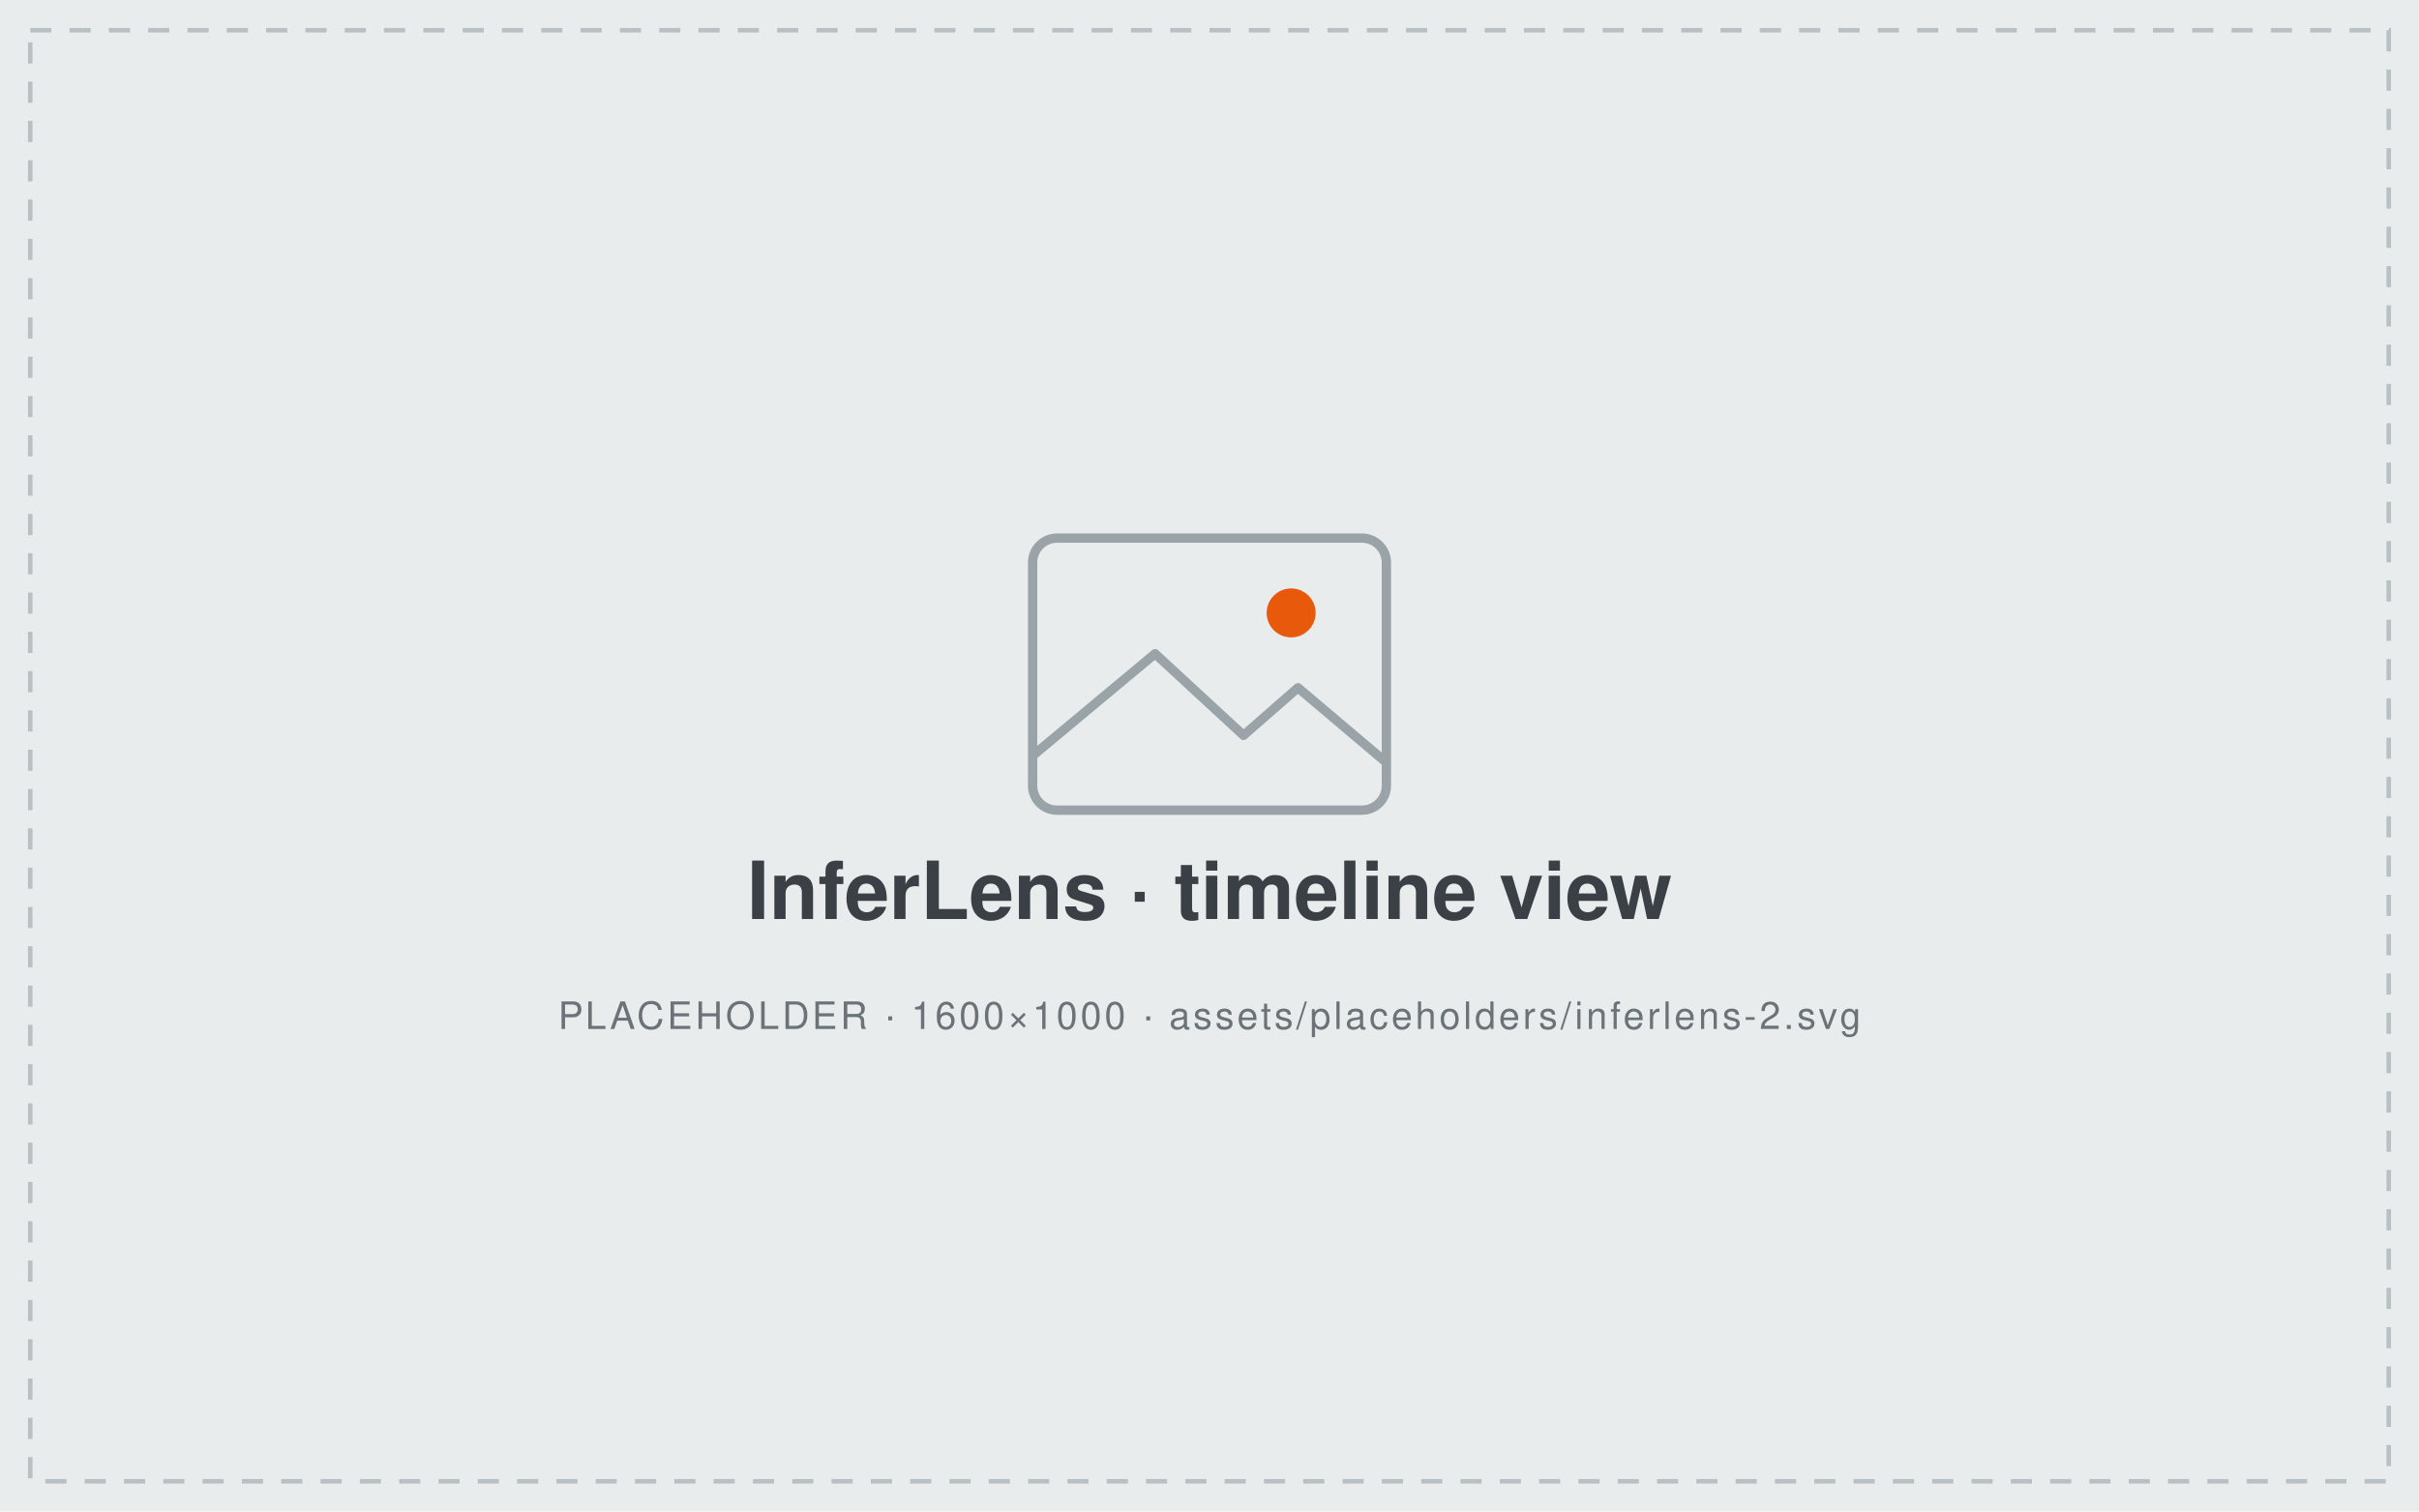
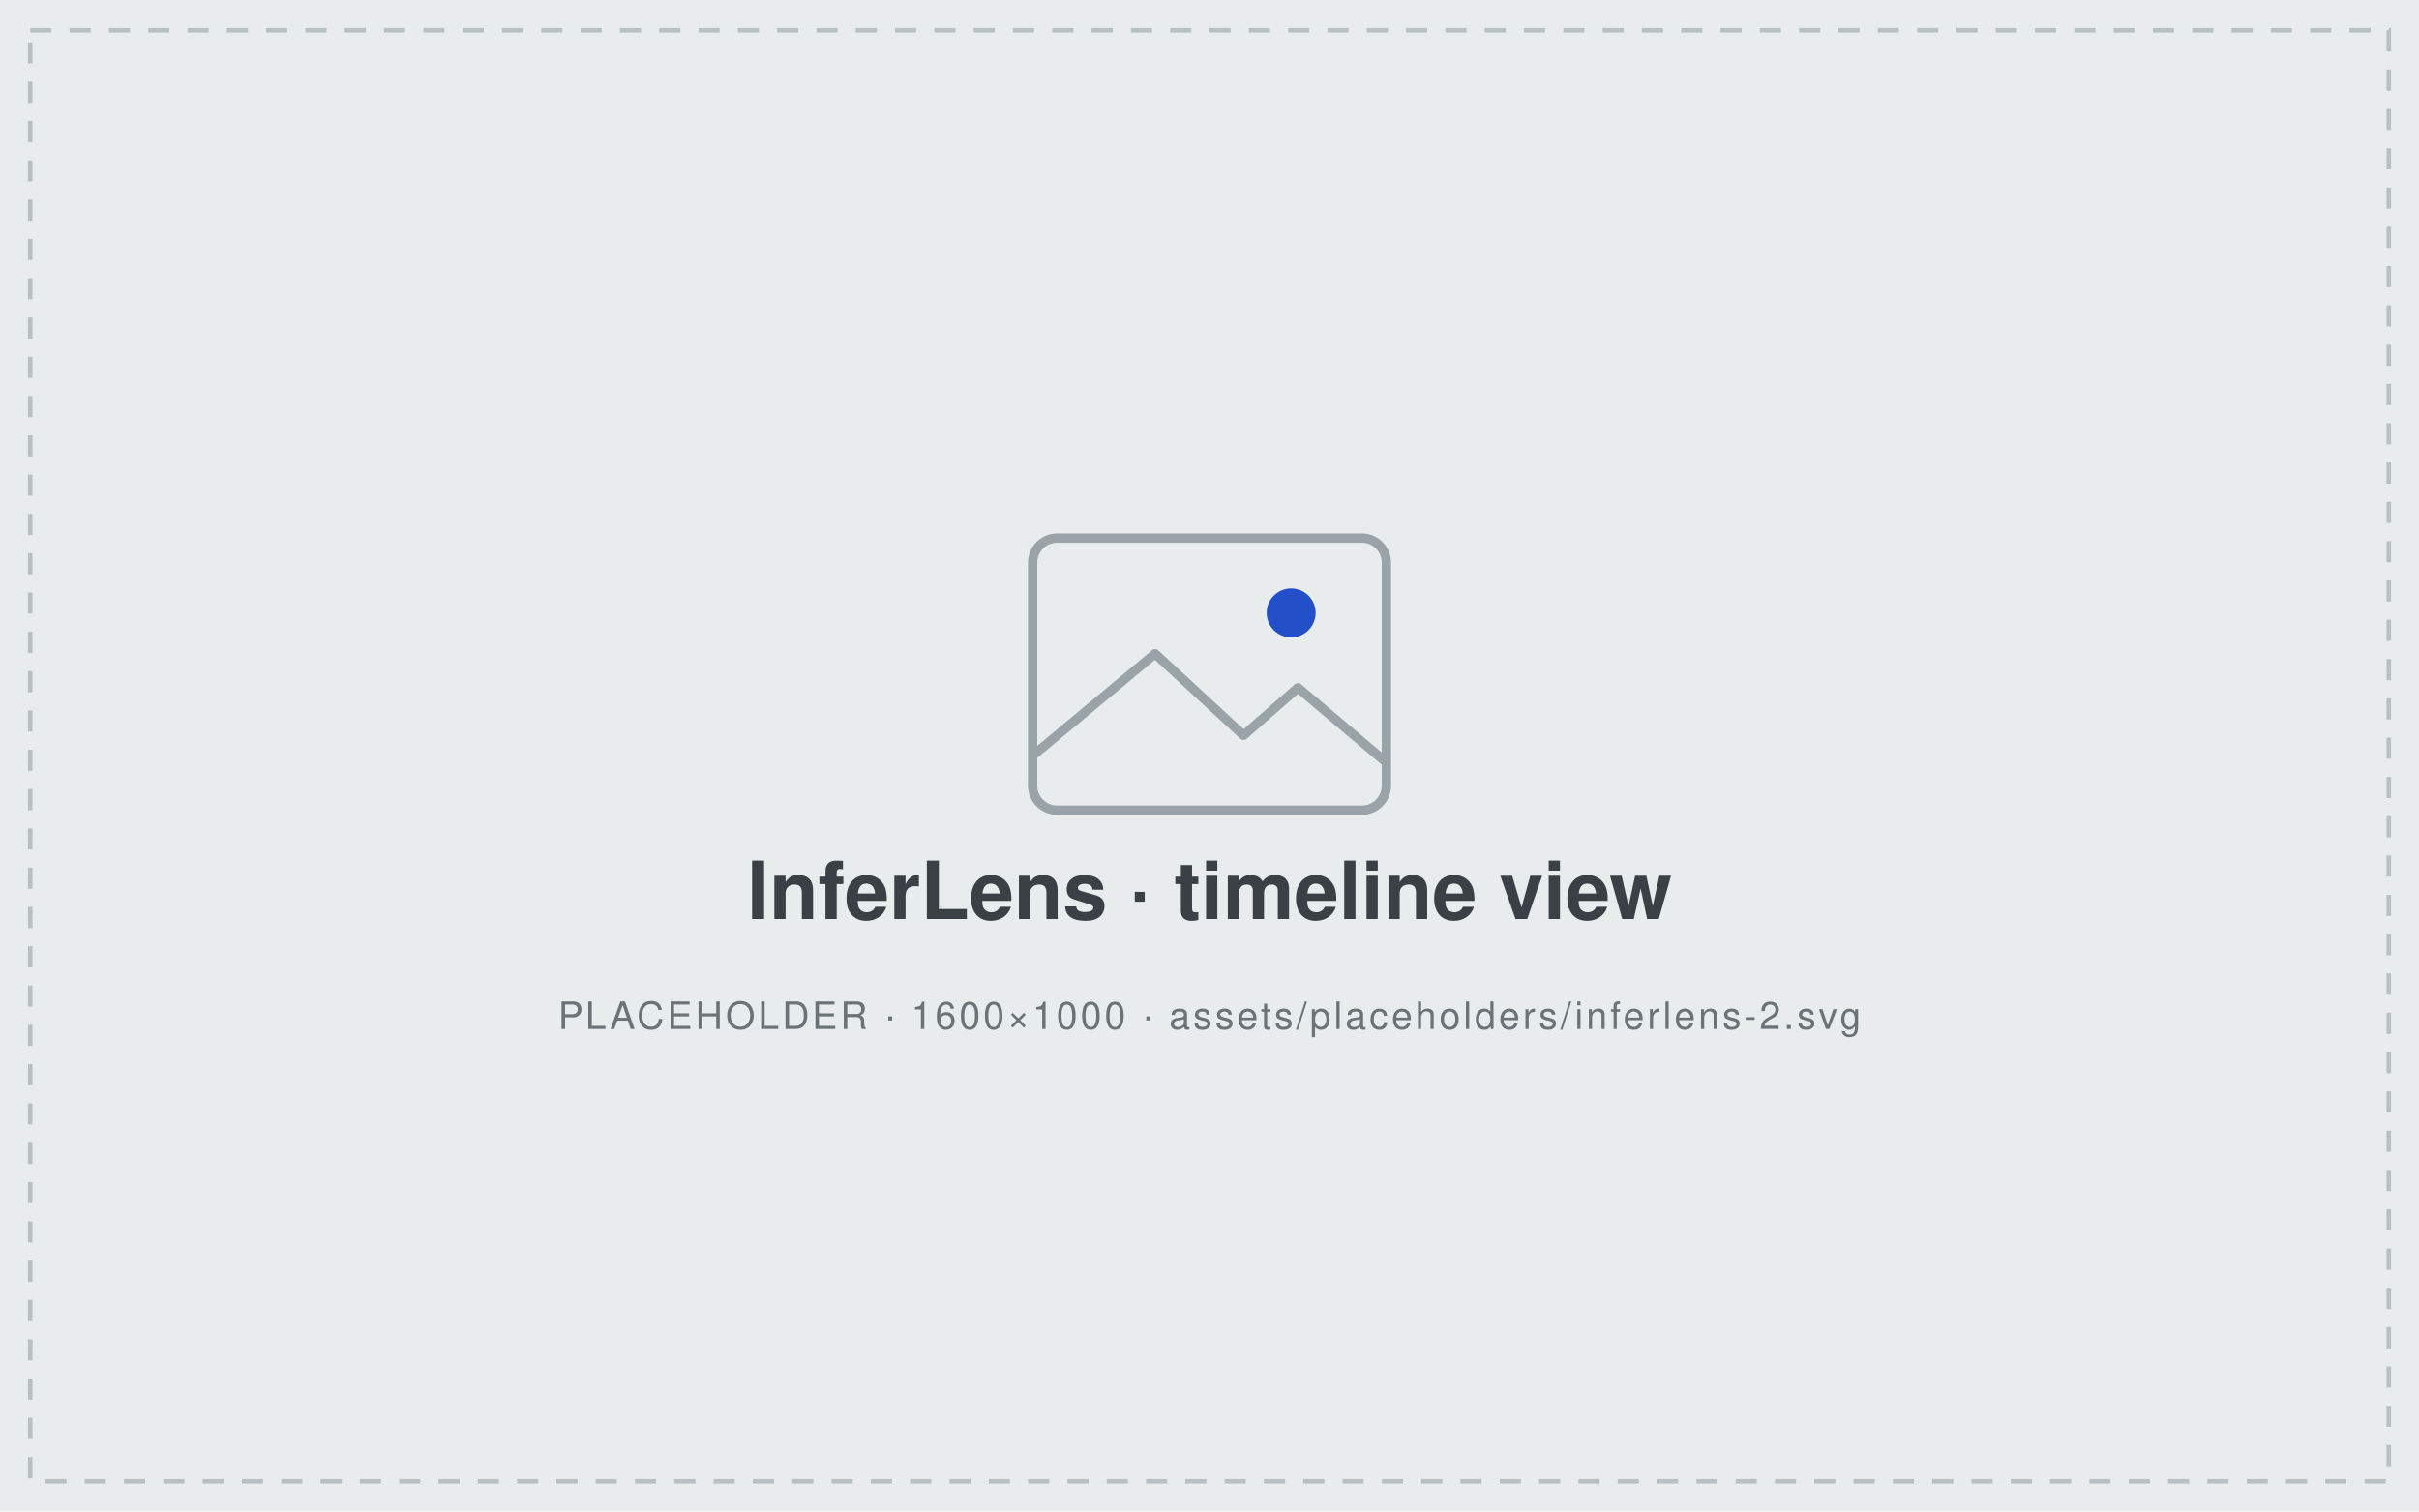
<svg xmlns="http://www.w3.org/2000/svg" viewBox="0 0 1600 1000" width="1600" height="1000">
  <rect width="1600" height="1000" fill="#e9ecec" />
  <rect x="20" y="20" width="1560" height="960" fill="none" stroke="#b9c0c4" stroke-width="3" stroke-dasharray="14 12" />
  <g transform="translate(800 446)" fill="none" stroke="#9aa3a8" stroke-width="6.154" stroke-linejoin="round">
    <rect x="-117" y="-90" width="234" height="180" rx="16.2" />
    <path d="M-117 54 L-36 -13.5 L22.5 40.5 L58.5 9 L117 58.5" />
-     <circle cx="54" cy="-40.5" r="16.2" fill="#e8590c" stroke="none" />
+     <circle cx="54" cy="-40.5" r="16.2" fill="#2350c8" stroke="none" />
  </g>
  <g font-family="Helvetica, Arial, sans-serif" text-anchor="middle">
    <text x="800" y="608" font-size="53" fill="#3a4045" font-weight="600">InferLens · timeline view</text>
    <text x="800" y="680.727" font-size="25" fill="#6b7378" letter-spacing="2">PLACEHOLDER · 1600×1000 · assets/placeholders/inferlens-2.svg</text>
  </g>
</svg>
